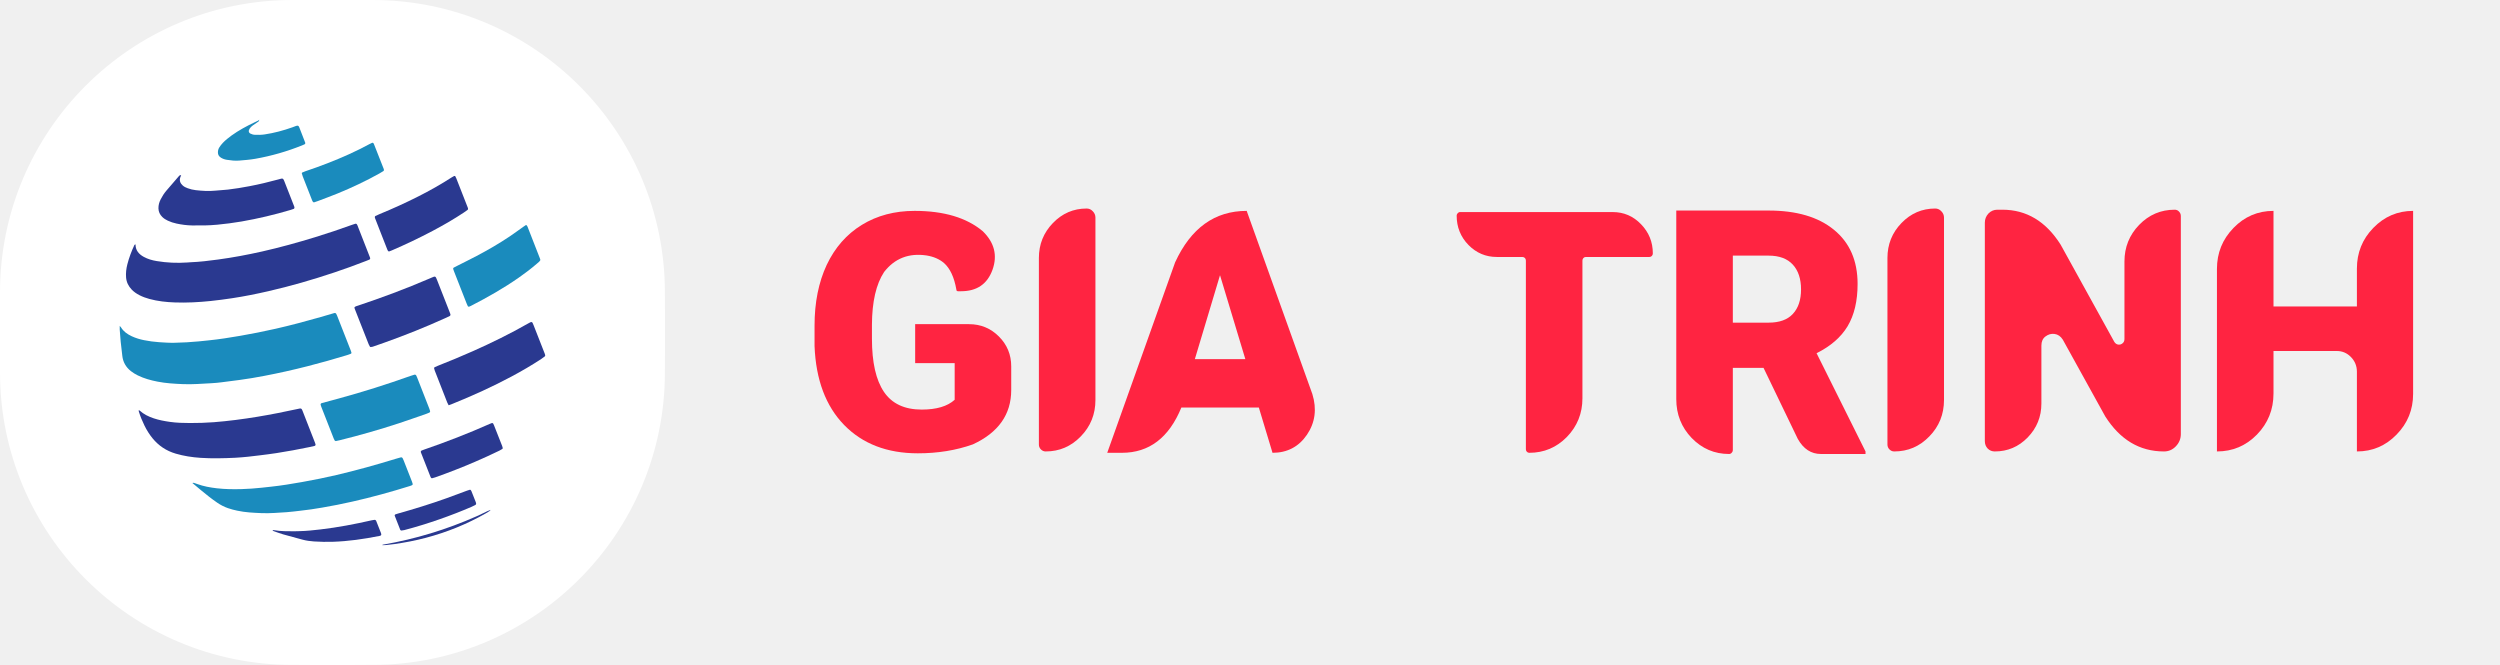
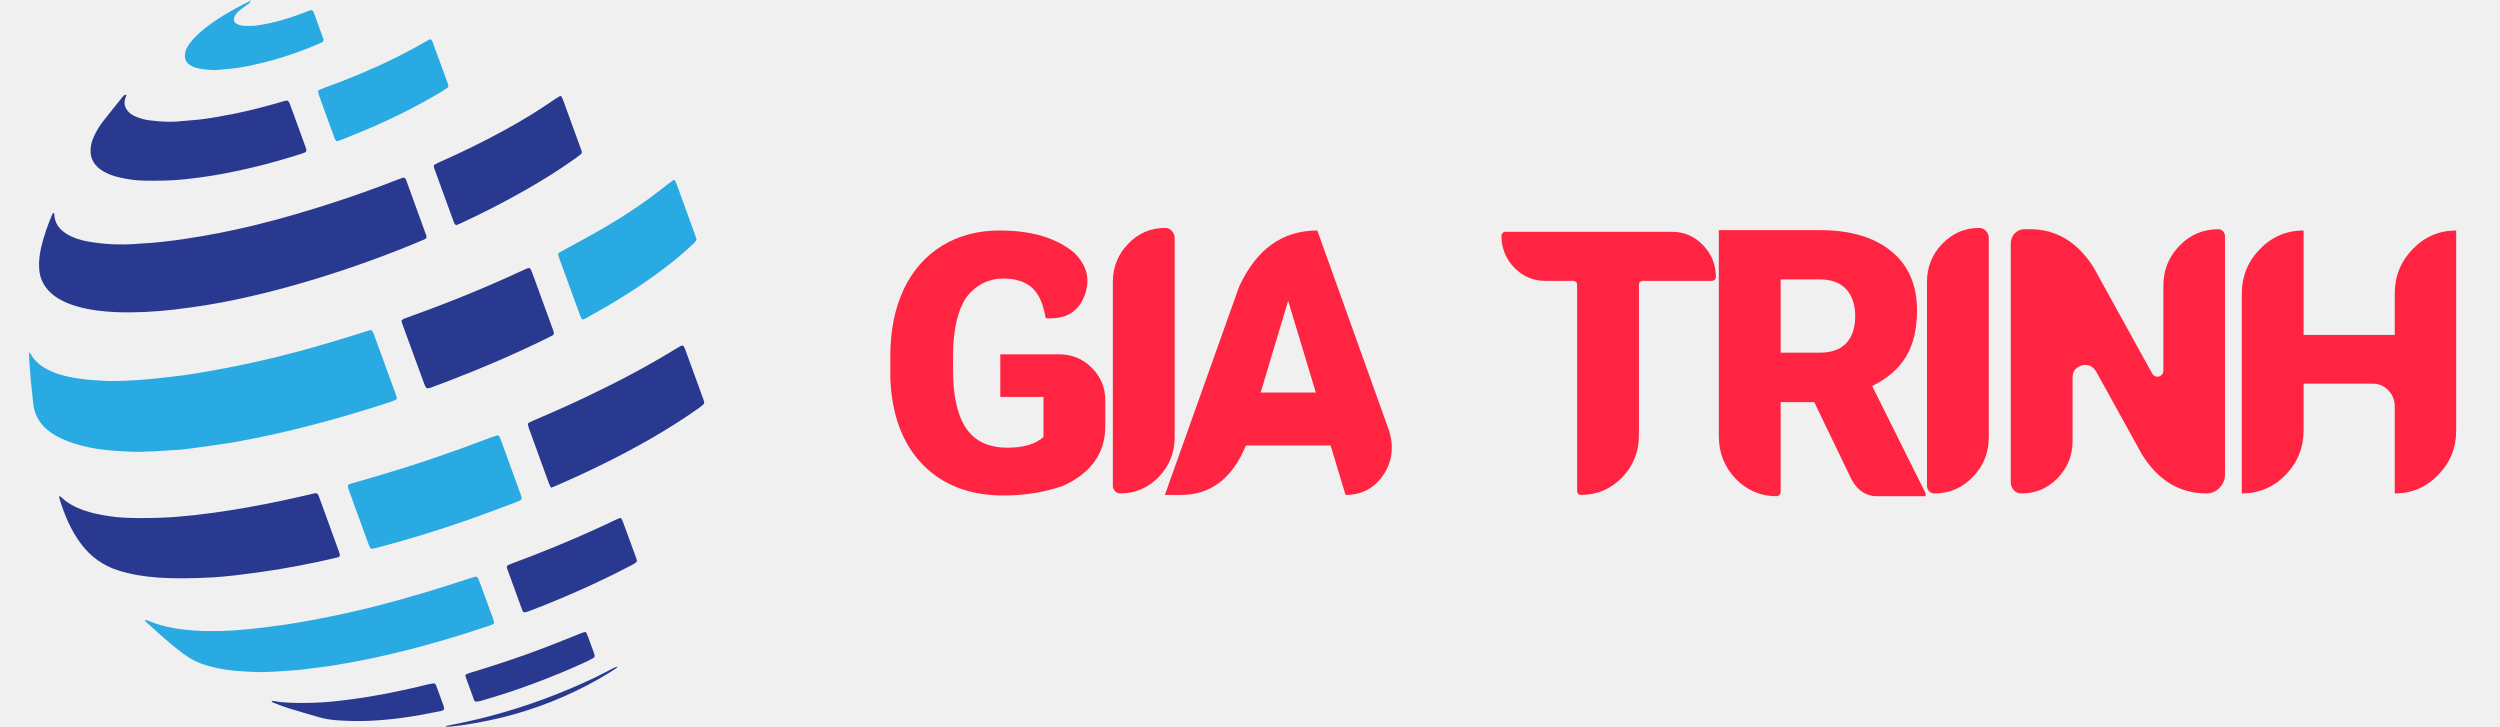
- <svg xmlns="http://www.w3.org/2000/svg" width="188" height="50" viewBox="0 0 188 50" fill="none">
-   <rect width="50" height="50" rx="24" fill="white" />
-   <path d="M28 0H22C9.85 0 0 9.85 0 22V28C0 40.15 9.85 50 22 50H28C40.15 50 50 40.15 50 28V22C50 9.85 40.15 0 28 0Z" fill="white" />
-   <path d="M10.18 18.371C10.187 18.395 10.193 18.405 10.193 18.416C10.203 18.834 10.444 19.116 10.816 19.319C11.115 19.483 11.444 19.576 11.781 19.632C12.545 19.759 13.313 19.794 14.087 19.739C14.16 19.734 14.234 19.726 14.307 19.723C15.005 19.696 15.697 19.612 16.388 19.518C17.503 19.367 18.606 19.161 19.701 18.914C21.058 18.608 22.394 18.237 23.719 17.83C24.649 17.545 25.57 17.234 26.482 16.904C26.562 16.875 26.643 16.849 26.724 16.825C26.769 16.812 26.821 16.838 26.844 16.88C26.854 16.901 26.869 16.92 26.877 16.941C27.191 17.743 27.504 18.544 27.817 19.346C27.826 19.367 27.831 19.39 27.837 19.411C27.848 19.447 27.817 19.507 27.776 19.524C27.687 19.562 27.596 19.598 27.506 19.632C26.728 19.937 25.941 20.22 25.146 20.487C23.51 21.035 21.852 21.516 20.163 21.902C19.271 22.106 18.375 22.287 17.469 22.424C16.925 22.506 16.38 22.579 15.833 22.636C14.943 22.728 14.052 22.776 13.156 22.744C12.507 22.721 11.862 22.653 11.235 22.481C10.976 22.411 10.726 22.32 10.489 22.199C10.273 22.088 10.075 21.954 9.91 21.783C9.657 21.52 9.508 21.216 9.481 20.862C9.455 20.529 9.493 20.203 9.576 19.88C9.703 19.381 9.886 18.899 10.105 18.428C10.116 18.404 10.152 18.391 10.18 18.37L10.18 18.371Z" fill="#2A3990" />
-   <path d="M9 24.5C9.053 24.562 9.08 24.585 9.097 24.613C9.284 24.925 9.573 25.13 9.907 25.286C10.204 25.424 10.518 25.519 10.843 25.583C11.214 25.657 11.589 25.708 11.969 25.733C12.361 25.759 12.751 25.786 13.144 25.776C13.744 25.761 14.344 25.733 14.941 25.673C15.184 25.649 15.427 25.623 15.671 25.598C16.476 25.517 17.271 25.39 18.066 25.253C18.957 25.099 19.843 24.923 20.723 24.723C21.865 24.464 22.994 24.16 24.118 23.84C24.458 23.744 24.795 23.642 25.134 23.543C25.2 23.524 25.258 23.549 25.286 23.604C25.306 23.645 25.329 23.686 25.346 23.729C25.69 24.605 26.034 25.481 26.377 26.358C26.398 26.411 26.416 26.466 26.429 26.521C26.438 26.558 26.413 26.589 26.38 26.603C26.29 26.64 26.2 26.674 26.107 26.703C25.118 27.003 24.123 27.286 23.119 27.541C22.044 27.815 20.962 28.058 19.871 28.266C19.259 28.382 18.646 28.491 18.027 28.571C17.566 28.631 17.106 28.694 16.644 28.75C16.402 28.78 16.158 28.805 15.913 28.817C15.191 28.854 14.47 28.918 13.747 28.886C13.11 28.858 12.475 28.823 11.849 28.699C11.332 28.599 10.829 28.461 10.359 28.229C10.175 28.137 10 28.033 9.841 27.907C9.46 27.604 9.248 27.219 9.197 26.756C9.158 26.406 9.116 26.055 9.077 25.704C9.069 25.636 9.066 25.568 9.06 25.5C9.041 25.262 9.02 25.024 9.003 24.785C8.997 24.705 9.003 24.626 9.003 24.5H9Z" fill="#1A8BBD" />
-   <path d="M10.426 30.845C10.459 30.857 10.487 30.86 10.503 30.873C10.805 31.152 11.172 31.329 11.567 31.461C11.961 31.592 12.369 31.667 12.78 31.726C13.278 31.797 13.78 31.811 14.283 31.811C14.883 31.811 15.481 31.797 16.081 31.75C17.18 31.663 18.27 31.519 19.355 31.341C20.392 31.17 21.421 30.964 22.446 30.741C22.493 30.731 22.542 30.716 22.59 30.717C22.623 30.718 22.666 30.736 22.683 30.76C22.717 30.806 22.739 30.862 22.759 30.914C23.068 31.705 23.377 32.496 23.686 33.287C23.702 33.33 23.715 33.374 23.728 33.417C23.739 33.458 23.707 33.521 23.668 33.53C23.538 33.561 23.407 33.591 23.277 33.619C22.453 33.794 21.624 33.941 20.791 34.073C20.382 34.138 19.968 34.186 19.556 34.239C19.253 34.277 18.95 34.316 18.645 34.346C18.328 34.377 18.012 34.407 17.694 34.423C16.825 34.465 15.955 34.487 15.086 34.43C14.45 34.388 13.823 34.293 13.212 34.113C12.498 33.902 11.927 33.514 11.476 32.965C11.229 32.664 11.029 32.339 10.861 31.997C10.693 31.655 10.55 31.305 10.438 30.943C10.43 30.913 10.432 30.881 10.429 30.845H10.426Z" fill="#2A3990" />
-   <path d="M14.459 36.327C14.504 36.305 14.552 36.3 14.6 36.316C14.681 36.343 14.76 36.373 14.84 36.401C15.311 36.572 15.803 36.661 16.303 36.719C16.925 36.791 17.55 36.798 18.175 36.78C18.677 36.766 19.178 36.73 19.677 36.676C19.908 36.651 20.139 36.624 20.37 36.6C21.161 36.516 21.945 36.386 22.726 36.247C23.592 36.093 24.454 35.921 25.308 35.72C26.816 35.365 28.306 34.95 29.782 34.496C29.898 34.46 30.016 34.427 30.133 34.396C30.196 34.379 30.257 34.409 30.282 34.465C30.307 34.516 30.332 34.569 30.354 34.621C30.564 35.156 30.774 35.69 30.983 36.225C31.004 36.278 31.019 36.334 31.034 36.389C31.046 36.43 31.015 36.476 30.966 36.495C30.921 36.513 30.877 36.532 30.83 36.547C29.401 36.992 27.959 37.392 26.494 37.722C25.744 37.891 24.991 38.043 24.231 38.171C23.678 38.265 23.122 38.353 22.561 38.41C22.233 38.443 21.906 38.495 21.576 38.515C20.941 38.552 20.305 38.615 19.667 38.587C19.056 38.561 18.443 38.534 17.843 38.403C17.605 38.352 17.369 38.293 17.139 38.212C16.85 38.111 16.586 37.973 16.337 37.803C15.911 37.512 15.512 37.193 15.119 36.867C14.9 36.685 14.683 36.501 14.464 36.318L14.458 36.327H14.459Z" fill="#1A8BBD" />
-   <path d="M13.625 13.169C13.6 13.233 13.569 13.296 13.55 13.361C13.48 13.592 13.56 13.785 13.74 13.948C13.848 14.046 13.979 14.107 14.117 14.157C14.31 14.228 14.514 14.277 14.72 14.3C15.207 14.354 15.694 14.389 16.185 14.337C16.501 14.304 16.819 14.294 17.135 14.258C17.682 14.194 18.223 14.104 18.762 14.001C19.494 13.862 20.215 13.689 20.932 13.493C21.002 13.474 21.072 13.453 21.143 13.436C21.243 13.411 21.296 13.439 21.341 13.536C21.351 13.557 21.362 13.577 21.37 13.599C21.617 14.228 21.865 14.858 22.11 15.488C22.127 15.531 22.144 15.577 22.144 15.62C22.144 15.649 22.122 15.693 22.096 15.704C22.019 15.738 21.937 15.762 21.855 15.786C20.643 16.146 19.411 16.44 18.16 16.657C17.559 16.761 16.953 16.838 16.344 16.897C15.709 16.959 15.074 16.963 14.438 16.953C14.044 16.947 13.659 16.893 13.276 16.812C13.048 16.764 12.828 16.693 12.621 16.595C12.467 16.523 12.324 16.434 12.205 16.318C12.022 16.137 11.921 15.926 11.915 15.674C11.908 15.428 11.975 15.201 12.086 14.983C12.201 14.756 12.341 14.541 12.507 14.343C12.816 13.976 13.132 13.614 13.447 13.251C13.47 13.225 13.495 13.197 13.527 13.183C13.557 13.171 13.596 13.178 13.631 13.177L13.627 13.17L13.625 13.169Z" fill="#2A3990" />
-   <path d="M33.737 30.475C33.694 30.389 33.657 30.331 33.632 30.268C33.318 29.467 33.004 28.666 32.692 27.864C32.671 27.81 32.658 27.755 32.645 27.7C32.636 27.662 32.654 27.629 32.688 27.613C32.774 27.571 32.863 27.532 32.952 27.497C33.831 27.151 34.703 26.788 35.564 26.406C36.978 25.777 38.363 25.097 39.7 24.334C40.004 24.16 40.011 24.16 40.128 24.461C40.396 25.145 40.664 25.828 40.932 26.512C40.957 26.576 40.984 26.64 40.998 26.706C41.004 26.735 40.993 26.78 40.971 26.799C40.889 26.867 40.802 26.93 40.712 26.989C39.992 27.463 39.245 27.898 38.481 28.307C37.036 29.08 35.541 29.757 34.013 30.374C33.935 30.405 33.855 30.433 33.738 30.477L33.737 30.475Z" fill="#2A3990" />
-   <path d="M25.251 33.17C25.214 33.153 25.183 33.148 25.173 33.132C25.142 33.083 25.116 33.032 25.096 32.978C24.782 32.177 24.467 31.375 24.154 30.574C24.137 30.531 24.126 30.486 24.113 30.443C24.097 30.385 24.132 30.329 24.197 30.312C24.62 30.198 25.044 30.084 25.467 29.969C27.289 29.473 29.085 28.904 30.857 28.273C30.959 28.237 31.064 28.206 31.169 28.175C31.209 28.163 31.279 28.192 31.295 28.225C31.32 28.277 31.347 28.328 31.367 28.382C31.677 29.173 31.986 29.964 32.294 30.756C32.316 30.809 32.33 30.864 32.344 30.919C32.355 30.957 32.323 31.014 32.281 31.031C32.215 31.06 32.148 31.089 32.079 31.113C31.38 31.355 30.683 31.605 29.978 31.836C28.523 32.314 27.049 32.734 25.558 33.103C25.452 33.129 25.345 33.149 25.251 33.17Z" fill="#1A8BBD" />
-   <path d="M26.654 23.108C26.732 23.032 26.829 23.013 26.92 22.983C27.807 22.686 28.687 22.377 29.561 22.049C30.491 21.699 31.411 21.328 32.322 20.937C32.367 20.918 32.411 20.898 32.455 20.879C32.736 20.759 32.747 20.75 32.863 21.047C33.125 21.721 33.391 22.393 33.655 23.065C33.718 23.226 33.78 23.386 33.842 23.546C33.854 23.578 33.864 23.611 33.873 23.643C33.884 23.681 33.859 23.745 33.823 23.763C33.714 23.815 33.606 23.868 33.496 23.918C32 24.597 30.473 25.208 28.918 25.762C28.621 25.868 28.323 25.972 28.025 26.074C27.98 26.089 27.93 26.096 27.882 26.098C27.861 26.099 27.828 26.087 27.82 26.072C27.783 26.014 27.75 25.954 27.725 25.89C27.505 25.336 27.288 24.78 27.07 24.226C26.953 23.927 26.832 23.629 26.718 23.329C26.69 23.256 26.653 23.182 26.655 23.106L26.654 23.108Z" fill="#2A3990" />
-   <path d="M40.637 19.556C40.576 19.674 40.474 19.741 40.385 19.819C39.947 20.199 39.481 20.552 39.001 20.886C37.863 21.68 36.651 22.367 35.407 23.006C35.365 23.029 35.319 23.045 35.274 23.063C35.246 23.074 35.193 23.054 35.181 23.026C35.152 22.964 35.121 22.901 35.096 22.838C34.778 22.026 34.459 21.215 34.141 20.403C34.12 20.349 34.102 20.295 34.084 20.24C34.068 20.195 34.086 20.144 34.127 20.122C34.212 20.076 34.298 20.032 34.384 19.989C34.868 19.744 35.355 19.504 35.834 19.252C36.697 18.798 37.538 18.311 38.343 17.77C38.679 17.544 39.005 17.301 39.336 17.067C39.404 17.018 39.472 16.97 39.543 16.927C39.556 16.919 39.594 16.93 39.605 16.944C39.634 16.98 39.66 17.019 39.676 17.062C39.986 17.852 40.294 18.643 40.602 19.434C40.618 19.476 40.627 19.521 40.638 19.555L40.637 19.556Z" fill="#1A8BBD" />
-   <path d="M29.245 18.915C29.172 18.878 29.149 18.826 29.128 18.772C28.97 18.366 28.81 17.96 28.65 17.554C28.508 17.191 28.366 16.827 28.225 16.463C28.209 16.42 28.188 16.377 28.185 16.333C28.183 16.303 28.201 16.258 28.225 16.245C28.332 16.19 28.443 16.142 28.554 16.096C29.54 15.69 30.508 15.251 31.454 14.772C32.315 14.336 33.154 13.867 33.958 13.345C34.018 13.305 34.081 13.27 34.145 13.237C34.164 13.228 34.193 13.235 34.226 13.235C34.255 13.293 34.291 13.353 34.316 13.416C34.602 14.143 34.886 14.869 35.17 15.596C35.178 15.618 35.187 15.639 35.193 15.66C35.205 15.708 35.198 15.755 35.158 15.785C35.074 15.85 34.985 15.913 34.896 15.973C34.138 16.476 33.348 16.932 32.539 17.361C31.538 17.892 30.513 18.377 29.469 18.829C29.393 18.862 29.314 18.889 29.246 18.914L29.245 18.915Z" fill="#2A3990" />
-   <path d="M23.603 15.222C23.526 15.191 23.5 15.139 23.479 15.086C23.411 14.916 23.345 14.745 23.279 14.574C23.108 14.136 22.935 13.7 22.765 13.262C22.736 13.188 22.714 13.111 22.695 13.033C22.691 13.017 22.708 12.984 22.725 12.976C22.8 12.941 22.877 12.907 22.957 12.88C23.52 12.691 24.079 12.49 24.632 12.275C25.717 11.854 26.774 11.383 27.79 10.833C27.853 10.799 27.919 10.768 27.985 10.738C28.016 10.723 28.062 10.738 28.08 10.765C28.091 10.784 28.109 10.802 28.116 10.824C28.364 11.453 28.611 12.082 28.859 12.711C28.863 12.722 28.865 12.734 28.868 12.745C28.881 12.791 28.868 12.843 28.828 12.867C28.726 12.931 28.625 12.994 28.52 13.052C27.512 13.613 26.465 14.108 25.389 14.548C24.897 14.749 24.396 14.932 23.899 15.121C23.798 15.159 23.693 15.191 23.602 15.222H23.603Z" fill="#1A8BBD" />
-   <path d="M37.809 33.698C37.794 33.726 37.789 33.754 37.771 33.764C37.701 33.809 37.629 33.853 37.553 33.889C36.945 34.184 36.331 34.465 35.708 34.733C34.729 35.153 33.737 35.543 32.729 35.898C32.65 35.927 32.567 35.948 32.484 35.967C32.467 35.971 32.44 35.952 32.423 35.938C32.406 35.922 32.39 35.903 32.383 35.882C32.139 35.263 31.896 34.643 31.653 34.023C31.649 34.012 31.648 34.001 31.645 33.99C31.634 33.955 31.668 33.895 31.709 33.879C31.765 33.856 31.822 33.834 31.879 33.814C33.568 33.233 35.228 32.588 36.853 31.866C36.897 31.846 36.943 31.83 36.988 31.814C37.018 31.803 37.071 31.821 37.084 31.847C37.105 31.888 37.127 31.928 37.145 31.971C37.352 32.494 37.558 33.017 37.764 33.541C37.785 33.593 37.795 33.65 37.809 33.698Z" fill="#2A3990" />
-   <path d="M19.493 9.001C19.492 9.059 19.481 9.111 19.424 9.149C19.285 9.241 19.146 9.334 19.011 9.432C18.914 9.501 18.829 9.584 18.766 9.683C18.742 9.721 18.726 9.765 18.713 9.809C18.687 9.896 18.738 10.001 18.822 10.042C18.931 10.097 19.047 10.133 19.171 10.137C19.416 10.146 19.659 10.145 19.903 10.108C20.618 10.002 21.309 9.815 21.984 9.575C22.075 9.543 22.164 9.505 22.256 9.473C22.396 9.424 22.454 9.445 22.507 9.58C22.659 9.963 22.805 10.348 22.954 10.733C22.969 10.771 22.942 10.834 22.906 10.85C22.84 10.881 22.775 10.91 22.708 10.937C21.582 11.388 20.417 11.725 19.212 11.939C18.803 12.011 18.388 12.043 17.974 12.077C17.667 12.102 17.364 12.064 17.062 12.018C16.904 11.995 16.754 11.941 16.62 11.86C16.465 11.766 16.384 11.635 16.387 11.46C16.389 11.333 16.414 11.212 16.482 11.101C16.561 10.972 16.655 10.853 16.76 10.742C16.956 10.537 17.178 10.36 17.41 10.192C17.953 9.801 18.546 9.482 19.156 9.192C19.243 9.151 19.333 9.113 19.417 9.07C19.447 9.054 19.467 9.023 19.493 9V9.001Z" fill="#1A8BBD" />
-   <path d="M35.806 37.892C35.788 37.924 35.782 37.952 35.765 37.961C35.67 38.012 35.575 38.063 35.476 38.106C34.678 38.452 33.866 38.766 33.042 39.053C32.172 39.357 31.291 39.63 30.397 39.864C30.328 39.882 30.255 39.89 30.183 39.897C30.162 39.899 30.139 39.88 30.12 39.868C30.11 39.862 30.102 39.852 30.098 39.842C29.96 39.49 29.822 39.138 29.684 38.786C29.668 38.743 29.696 38.694 29.745 38.677C29.802 38.657 29.859 38.638 29.918 38.622C31.146 38.276 32.364 37.902 33.562 37.473C34.086 37.285 34.607 37.087 35.129 36.894C35.197 36.869 35.265 36.846 35.336 36.828C35.354 36.823 35.386 36.837 35.4 36.852C35.422 36.877 35.441 36.908 35.453 36.939C35.564 37.216 35.674 37.493 35.782 37.77C35.798 37.812 35.8 37.858 35.806 37.892H35.806Z" fill="#2A3990" />
-   <path d="M20.491 39.887C20.536 39.85 20.584 39.865 20.627 39.872C21.123 39.957 21.625 39.951 22.126 39.952C22.26 39.952 22.395 39.944 22.529 39.942C23.056 39.931 23.577 39.874 24.099 39.813C25.399 39.661 26.678 39.416 27.949 39.127C28.02 39.111 28.093 39.102 28.166 39.091C28.209 39.085 28.264 39.118 28.282 39.157C28.287 39.167 28.292 39.177 28.296 39.188C28.414 39.487 28.533 39.785 28.649 40.083C28.662 40.115 28.665 40.149 28.672 40.183C28.681 40.22 28.64 40.274 28.596 40.287C28.573 40.293 28.549 40.3 28.526 40.305C27.94 40.419 27.352 40.523 26.758 40.599C26.188 40.672 25.617 40.723 25.042 40.742C24.564 40.758 24.088 40.747 23.612 40.717C23.319 40.698 23.028 40.657 22.745 40.581C22.264 40.452 21.781 40.324 21.303 40.187C21.058 40.116 20.82 40.026 20.581 39.942C20.548 39.931 20.522 39.907 20.49 39.886L20.491 39.887Z" fill="#2A3990" />
-   <path d="M36.892 38.334C36.874 38.361 36.864 38.398 36.838 38.416C36.739 38.482 36.636 38.545 36.533 38.604C35.117 39.414 33.607 40.025 32.009 40.447C31.243 40.65 30.465 40.798 29.678 40.912C29.473 40.941 29.266 40.964 29.059 40.985C28.962 40.995 28.864 40.995 28.76 41C28.76 40.951 28.796 40.957 28.82 40.953C31.252 40.533 33.581 39.821 35.814 38.835C36.101 38.708 36.38 38.565 36.664 38.433C36.74 38.397 36.821 38.371 36.901 38.342L36.892 38.335V38.334Z" fill="#2A3990" />
-   <path d="M76.044 29.328C76.044 31.165 75.083 32.527 73.162 33.416C71.901 33.865 70.522 34.089 69.023 34.089C66.713 34.089 64.864 33.378 63.476 31.956C62.096 30.534 61.355 28.558 61.254 26.027V24.491C61.254 22.748 61.559 21.224 62.168 19.921C62.786 18.617 63.666 17.615 64.809 16.912C65.951 16.21 67.276 15.858 68.782 15.858C70.974 15.858 72.68 16.366 73.898 17.382C74.779 18.237 75.024 19.206 74.635 20.289C74.245 21.364 73.458 21.901 72.273 21.901H72.045C72.011 21.901 71.981 21.893 71.956 21.876C71.931 21.851 71.918 21.817 71.918 21.774C71.757 20.852 71.448 20.188 70.991 19.781C70.644 19.485 70.204 19.295 69.671 19.21C68.342 19.015 67.28 19.43 66.484 20.454C65.883 21.368 65.579 22.689 65.57 24.415V25.481C65.57 27.25 65.871 28.579 66.472 29.468C67.073 30.356 68.02 30.801 69.315 30.801C70.424 30.801 71.249 30.555 71.791 30.064V27.31H68.82V24.377H72.87C73.75 24.377 74.499 24.686 75.117 25.304C75.735 25.922 76.044 26.671 76.044 27.551V29.328Z" fill="#FF2441" />
-   <path d="M78.632 33.949C78.497 33.949 78.378 33.898 78.277 33.797C78.175 33.695 78.124 33.573 78.124 33.429V19.4C78.124 18.376 78.476 17.5 79.178 16.773C79.881 16.045 80.727 15.681 81.717 15.681C81.895 15.681 82.047 15.748 82.174 15.884C82.31 16.019 82.377 16.18 82.377 16.366V30.077C82.377 31.152 82.009 32.066 81.273 32.819C80.545 33.573 79.665 33.949 78.632 33.949Z" fill="#FF2441" />
-   <path d="M94.665 30.648H88.838C87.907 32.917 86.417 34.051 84.369 34.051H83.264L88.368 19.73C89.553 17.149 91.347 15.858 93.751 15.858L98.689 29.633C99.036 30.759 98.901 31.778 98.283 32.692C97.665 33.598 96.802 34.051 95.693 34.051L94.665 30.648ZM89.853 27.005H93.649L91.745 20.695L89.853 27.005Z" fill="#FF2441" />
-   <path d="M124.039 19.324H119.253C119.185 19.324 119.126 19.35 119.075 19.4C119.024 19.451 118.999 19.515 118.999 19.591V29.95C118.999 31.084 118.609 32.053 117.831 32.857C117.052 33.653 116.108 34.051 115 34.051C114.932 34.051 114.873 34.025 114.822 33.975C114.771 33.924 114.746 33.86 114.746 33.784V19.591C114.746 19.515 114.72 19.451 114.67 19.4C114.619 19.35 114.555 19.324 114.479 19.324H112.562C111.733 19.324 111.022 19.024 110.429 18.423C109.837 17.814 109.541 17.077 109.541 16.214C109.541 16.146 109.566 16.087 109.617 16.036C109.668 15.977 109.727 15.947 109.795 15.947H121.271C122.109 15.947 122.82 16.252 123.404 16.861C123.997 17.471 124.293 18.203 124.293 19.058C124.293 19.134 124.267 19.197 124.217 19.248C124.166 19.299 124.107 19.324 124.039 19.324Z" fill="#FF2441" />
-   <path d="M132.619 27.665H130.309V33.835C130.309 33.92 130.279 33.992 130.22 34.051C130.169 34.11 130.106 34.14 130.029 34.14C128.929 34.14 127.99 33.738 127.211 32.934C126.441 32.13 126.056 31.156 126.056 30.014V15.833H133C135.099 15.833 136.737 16.315 137.913 17.28C139.098 18.245 139.691 19.604 139.691 21.355C139.691 22.634 139.441 23.691 138.942 24.529C138.442 25.359 137.664 26.036 136.606 26.561L140.287 33.949V34.14H136.936C136.199 34.14 135.62 33.763 135.196 33.01L132.619 27.665ZM130.309 24.263H133C133.813 24.263 134.422 24.043 134.828 23.602C135.235 23.162 135.438 22.549 135.438 21.762C135.438 20.975 135.235 20.357 134.828 19.908C134.414 19.451 133.804 19.223 133 19.223H130.309V24.263Z" fill="#FF2441" />
-   <path d="M142.444 33.949C142.309 33.949 142.19 33.898 142.089 33.797C141.987 33.695 141.936 33.573 141.936 33.429V19.4C141.936 18.376 142.287 17.5 142.99 16.773C143.692 16.045 144.539 15.681 145.529 15.681C145.707 15.681 145.859 15.748 145.986 15.884C146.121 16.019 146.189 16.18 146.189 16.366V30.077C146.189 31.152 145.821 32.066 145.085 32.819C144.357 33.573 143.477 33.949 142.444 33.949Z" fill="#FF2441" />
-   <path d="M162.73 33.949C160.901 33.949 159.429 33.069 158.312 31.309L155.125 25.545C154.964 25.291 154.757 25.147 154.503 25.113C154.258 25.079 154.029 25.143 153.817 25.304C153.614 25.456 153.513 25.685 153.513 25.989V30.344C153.513 31.334 153.17 32.185 152.484 32.895C151.799 33.598 150.974 33.949 150.009 33.949C149.797 33.949 149.62 33.877 149.476 33.733C149.332 33.581 149.26 33.395 149.26 33.175V16.747C149.26 16.485 149.349 16.256 149.526 16.061C149.713 15.867 149.937 15.77 150.199 15.77H150.58C152.391 15.77 153.851 16.645 154.96 18.398L158.997 25.71C159.073 25.828 159.171 25.896 159.289 25.913C159.408 25.93 159.513 25.9 159.607 25.824C159.708 25.748 159.759 25.638 159.759 25.494V19.667C159.759 18.592 160.127 17.674 160.863 16.912C161.6 16.15 162.493 15.77 163.542 15.77C163.669 15.77 163.775 15.816 163.859 15.909C163.953 16.002 163.999 16.116 163.999 16.252V32.642C163.999 32.997 163.872 33.306 163.618 33.568C163.373 33.822 163.077 33.949 162.73 33.949Z" fill="#FF2441" />
-   <path d="M177.239 33.949V27.957C177.239 27.525 177.091 27.157 176.794 26.852C176.498 26.548 176.143 26.395 175.728 26.395H170.967V29.595C170.967 30.797 170.553 31.825 169.723 32.68C168.894 33.526 167.891 33.949 166.714 33.949V20.226C166.714 19.024 167.129 17.995 167.959 17.141C168.788 16.286 169.791 15.858 170.967 15.858V23.044H177.239V20.2C177.239 19.007 177.649 17.987 178.47 17.141C179.3 16.286 180.298 15.858 181.466 15.858V29.62C181.466 30.814 181.052 31.833 180.222 32.68C179.401 33.526 178.407 33.949 177.239 33.949Z" fill="#FF2441" />
+ <svg xmlns="http://www.w3.org/2000/svg" width="172" height="50" viewBox="0 0 172 50" fill="none">
+   <path d="M3.712 14.643C3.724 14.679 3.732 14.696 3.732 14.712C3.747 15.366 4.097 15.806 4.636 16.124C5.071 16.38 5.548 16.525 6.038 16.613C7.146 16.811 8.262 16.865 9.385 16.78C9.491 16.772 9.598 16.759 9.704 16.755C10.717 16.712 11.721 16.581 12.725 16.434C14.344 16.199 15.945 15.877 17.534 15.491C19.503 15.012 21.443 14.432 23.367 13.797C24.717 13.351 26.053 12.866 27.377 12.349C27.493 12.305 27.611 12.264 27.728 12.227C27.794 12.206 27.869 12.246 27.902 12.313C27.918 12.345 27.939 12.374 27.951 12.408C28.407 13.66 28.861 14.913 29.315 16.166C29.328 16.199 29.335 16.234 29.344 16.267C29.36 16.323 29.315 16.418 29.255 16.444C29.126 16.503 28.995 16.558 28.864 16.613C27.734 17.089 26.591 17.531 25.438 17.948C23.063 18.805 20.655 19.556 18.205 20.159C16.91 20.478 15.609 20.761 14.293 20.975C13.505 21.104 12.713 21.216 11.919 21.306C10.628 21.451 9.333 21.524 8.033 21.476C7.091 21.439 6.155 21.332 5.245 21.065C4.869 20.954 4.505 20.812 4.161 20.623C3.848 20.45 3.561 20.241 3.321 19.974C2.955 19.562 2.739 19.087 2.698 18.534C2.661 18.015 2.716 17.505 2.836 17C3.021 16.22 3.286 15.467 3.604 14.732C3.621 14.694 3.672 14.673 3.714 14.64L3.712 14.643Z" fill="#2A3990" />
+   <path d="M2 24.219C2.077 24.315 2.116 24.351 2.141 24.396C2.412 24.882 2.832 25.203 3.317 25.447C3.747 25.663 4.204 25.81 4.675 25.911C5.214 26.026 5.758 26.106 6.31 26.145C6.878 26.185 7.445 26.228 8.015 26.213C8.886 26.189 9.757 26.145 10.623 26.051C10.977 26.014 11.33 25.973 11.684 25.934C12.851 25.808 14.006 25.61 15.16 25.395C16.453 25.154 17.739 24.88 19.017 24.567C20.675 24.162 22.314 23.688 23.945 23.188C24.438 23.038 24.927 22.877 25.419 22.724C25.515 22.693 25.6 22.732 25.641 22.819C25.67 22.883 25.703 22.947 25.727 23.014C26.227 24.382 26.726 25.752 27.224 27.121C27.254 27.205 27.281 27.29 27.3 27.376C27.313 27.433 27.277 27.482 27.228 27.505C27.098 27.562 26.967 27.616 26.832 27.661C25.397 28.13 23.952 28.572 22.495 28.97C20.934 29.398 19.364 29.779 17.78 30.103C16.892 30.284 16.002 30.454 15.103 30.58C14.434 30.673 13.767 30.772 13.097 30.86C12.744 30.906 12.39 30.945 12.035 30.964C10.987 31.021 9.941 31.122 8.89 31.072C7.966 31.028 7.044 30.973 6.135 30.78C5.384 30.623 4.654 30.408 3.973 30.045C3.705 29.901 3.452 29.739 3.221 29.542C2.667 29.068 2.359 28.467 2.286 27.744C2.23 27.197 2.169 26.648 2.111 26.1C2.1 25.994 2.096 25.887 2.088 25.781C2.06 25.409 2.029 25.037 2.004 24.663C1.996 24.54 2.004 24.416 2.004 24.219H2Z" fill="#29AAE2" />
+   <path d="M4.07 34.133C4.119 34.152 4.159 34.156 4.182 34.177C4.621 34.612 5.153 34.889 5.727 35.096C6.298 35.3 6.89 35.417 7.488 35.509C8.211 35.621 8.94 35.643 9.669 35.643C10.54 35.643 11.409 35.621 12.28 35.547C13.875 35.412 15.457 35.186 17.033 34.907C18.537 34.641 20.031 34.319 21.519 33.971C21.587 33.954 21.658 33.932 21.728 33.933C21.776 33.935 21.838 33.963 21.863 34C21.912 34.073 21.944 34.159 21.973 34.241C22.422 35.477 22.871 36.713 23.318 37.949C23.342 38.016 23.361 38.084 23.379 38.152C23.396 38.215 23.349 38.314 23.293 38.328C23.103 38.377 22.914 38.424 22.724 38.467C21.529 38.74 20.325 38.97 19.117 39.177C18.522 39.278 17.922 39.353 17.324 39.436C16.884 39.496 16.443 39.556 16.002 39.603C15.542 39.652 15.082 39.699 14.621 39.724C13.36 39.79 12.096 39.823 10.835 39.734C9.913 39.668 9.001 39.521 8.115 39.239C7.079 38.909 6.249 38.303 5.595 37.445C5.237 36.975 4.945 36.468 4.702 35.933C4.458 35.399 4.25 34.852 4.088 34.286C4.076 34.24 4.08 34.19 4.074 34.133H4.07Z" fill="#2A3990" />
+   <path d="M9.924 42.699C9.99 42.664 10.059 42.656 10.129 42.681C10.246 42.723 10.362 42.77 10.477 42.815C11.162 43.081 11.875 43.22 12.601 43.311C13.504 43.423 14.411 43.435 15.318 43.407C16.047 43.384 16.774 43.327 17.498 43.244C17.834 43.205 18.169 43.163 18.504 43.125C19.652 42.993 20.791 42.791 21.925 42.574C23.182 42.332 24.433 42.063 25.673 41.75C27.862 41.196 30.025 40.548 32.167 39.837C32.336 39.781 32.506 39.73 32.676 39.681C32.768 39.654 32.856 39.702 32.894 39.788C32.93 39.869 32.966 39.951 32.997 40.033C33.302 40.868 33.607 41.703 33.911 42.539C33.941 42.622 33.962 42.709 33.984 42.795C34.001 42.859 33.957 42.932 33.886 42.961C33.82 42.989 33.756 43.019 33.688 43.042C31.614 43.738 29.52 44.362 27.394 44.878C26.306 45.141 25.212 45.38 24.11 45.58C23.306 45.727 22.499 45.865 21.685 45.952C21.209 46.004 20.734 46.086 20.256 46.117C19.334 46.175 18.41 46.273 17.485 46.23C16.597 46.189 15.708 46.147 14.837 45.943C14.49 45.862 14.149 45.77 13.814 45.644C13.395 45.486 13.012 45.27 12.65 45.005C12.032 44.551 11.453 44.052 10.883 43.542C10.565 43.258 10.249 42.971 9.931 42.685L9.923 42.699H9.924Z" fill="#29AAE2" />
+   <path d="M8.713 6.514C8.677 6.614 8.632 6.712 8.604 6.813C8.503 7.176 8.618 7.477 8.88 7.732C9.036 7.884 9.227 7.98 9.426 8.058C9.708 8.169 10.003 8.244 10.303 8.281C11.009 8.366 11.716 8.42 12.429 8.339C12.887 8.288 13.349 8.272 13.809 8.215C14.603 8.115 15.387 7.974 16.17 7.814C17.232 7.597 18.28 7.326 19.319 7.021C19.421 6.99 19.523 6.958 19.626 6.931C19.771 6.892 19.849 6.936 19.914 7.088C19.928 7.12 19.943 7.152 19.956 7.186C20.314 8.169 20.674 9.153 21.03 10.138C21.054 10.205 21.079 10.276 21.079 10.344C21.079 10.389 21.047 10.457 21.009 10.475C20.898 10.528 20.778 10.566 20.66 10.603C18.9 11.166 17.112 11.625 15.295 11.963C14.423 12.126 13.544 12.246 12.66 12.339C11.738 12.436 10.817 12.443 9.893 12.427C9.322 12.418 8.762 12.332 8.206 12.206C7.876 12.13 7.557 12.02 7.256 11.867C7.033 11.754 6.825 11.616 6.652 11.434C6.386 11.152 6.24 10.822 6.23 10.428C6.22 10.043 6.318 9.689 6.48 9.348C6.647 8.994 6.849 8.658 7.09 8.349C7.539 7.775 7.997 7.209 8.454 6.642C8.487 6.602 8.525 6.557 8.571 6.536C8.614 6.517 8.671 6.528 8.721 6.526L8.716 6.515L8.713 6.514Z" fill="#2A3990" />
+   <path d="M37.908 33.554C37.845 33.421 37.792 33.329 37.756 33.231C37.299 31.98 36.843 30.727 36.391 29.475C36.36 29.391 36.342 29.305 36.322 29.218C36.31 29.16 36.336 29.108 36.385 29.083C36.511 29.018 36.639 28.956 36.768 28.901C38.045 28.361 39.31 27.794 40.56 27.197C42.613 26.214 44.623 25.151 46.563 23.959C47.005 23.687 47.015 23.688 47.185 24.158C47.574 25.227 47.964 26.294 48.352 27.363C48.389 27.463 48.428 27.563 48.449 27.666C48.457 27.711 48.44 27.782 48.408 27.811C48.29 27.917 48.163 28.016 48.032 28.108C46.987 28.848 45.903 29.528 44.794 30.167C42.697 31.375 40.526 32.433 38.308 33.397C38.195 33.446 38.079 33.489 37.909 33.557L37.908 33.554Z" fill="#2A3990" />
+   <path d="M25.59 37.765C25.537 37.739 25.491 37.732 25.477 37.707C25.432 37.63 25.395 37.549 25.365 37.465C24.908 36.214 24.451 34.962 23.997 33.709C23.973 33.642 23.957 33.572 23.938 33.504C23.915 33.414 23.965 33.327 24.06 33.299C24.674 33.121 25.289 32.944 25.903 32.764C28.548 31.988 31.155 31.101 33.727 30.114C33.876 30.057 34.028 30.01 34.179 29.961C34.238 29.942 34.34 29.988 34.363 30.039C34.4 30.12 34.439 30.201 34.468 30.284C34.918 31.52 35.367 32.756 35.814 33.993C35.844 34.077 35.865 34.163 35.886 34.248C35.902 34.308 35.856 34.396 35.794 34.424C35.698 34.468 35.602 34.514 35.502 34.552C34.486 34.93 33.474 35.32 32.452 35.681C30.339 36.428 28.199 37.084 26.035 37.661C25.882 37.701 25.726 37.733 25.59 37.765Z" fill="#29AAE2" />
+   <path d="M27.626 22.044C27.739 21.924 27.88 21.895 28.012 21.848C29.299 21.385 30.577 20.901 31.845 20.389C33.195 19.843 34.531 19.263 35.854 18.651C35.918 18.622 35.982 18.59 36.046 18.561C36.454 18.374 36.469 18.36 36.638 18.824C37.019 19.876 37.404 20.927 37.788 21.977C37.88 22.228 37.97 22.477 38.059 22.728C38.077 22.778 38.091 22.83 38.105 22.88C38.121 22.939 38.084 23.039 38.031 23.067C37.874 23.149 37.717 23.231 37.558 23.309C35.386 24.371 33.169 25.325 30.912 26.191C30.481 26.356 30.048 26.518 29.616 26.678C29.55 26.702 29.478 26.712 29.408 26.716C29.377 26.717 29.33 26.699 29.317 26.675C29.265 26.584 29.216 26.49 29.18 26.391C28.86 25.525 28.546 24.657 28.229 23.79C28.059 23.323 27.884 22.858 27.718 22.39C27.677 22.275 27.625 22.16 27.627 22.041L27.626 22.044Z" fill="#2A3990" />
+   <path d="M47.924 16.494C47.836 16.678 47.688 16.783 47.559 16.904C46.922 17.499 46.246 18.049 45.549 18.572C43.897 19.812 42.139 20.886 40.333 21.885C40.272 21.92 40.205 21.945 40.139 21.973C40.099 21.991 40.022 21.959 40.004 21.916C39.962 21.818 39.918 21.721 39.881 21.622C39.419 20.354 38.956 19.086 38.495 17.817C38.464 17.733 38.438 17.648 38.411 17.563C38.389 17.492 38.414 17.413 38.474 17.378C38.598 17.307 38.722 17.238 38.847 17.17C39.55 16.787 40.256 16.412 40.951 16.019C42.205 15.31 43.426 14.548 44.594 13.704C45.083 13.35 45.555 12.971 46.036 12.604C46.135 12.529 46.234 12.454 46.337 12.385C46.355 12.374 46.41 12.391 46.426 12.412C46.468 12.469 46.505 12.53 46.529 12.597C46.979 13.832 47.426 15.068 47.873 16.303C47.897 16.369 47.91 16.439 47.925 16.492L47.924 16.494Z" fill="#29AAE2" />
+   <path d="M31.387 15.493C31.282 15.434 31.248 15.353 31.218 15.268C30.988 14.634 30.755 14 30.524 13.365C30.317 12.798 30.111 12.229 29.906 11.661C29.883 11.594 29.852 11.527 29.848 11.457C29.845 11.412 29.872 11.34 29.906 11.321C30.061 11.235 30.223 11.159 30.384 11.088C31.815 10.453 33.22 9.767 34.594 9.019C35.843 8.338 37.061 7.605 38.229 6.788C38.315 6.727 38.407 6.671 38.501 6.62C38.527 6.606 38.569 6.617 38.617 6.617C38.659 6.708 38.712 6.801 38.748 6.9C39.162 8.035 39.575 9.171 39.987 10.307C40 10.34 40.012 10.373 40.021 10.407C40.039 10.481 40.028 10.555 39.971 10.602C39.848 10.704 39.72 10.801 39.59 10.895C38.489 11.68 37.343 12.394 36.168 13.064C34.716 13.893 33.228 14.651 31.712 15.357C31.602 15.409 31.486 15.451 31.389 15.491L31.387 15.493Z" fill="#2A3990" />
+   <path d="M23.198 9.721C23.086 9.673 23.049 9.592 23.018 9.51C22.919 9.243 22.823 8.976 22.727 8.71C22.479 8.026 22.228 7.343 21.981 6.659C21.94 6.543 21.908 6.423 21.88 6.302C21.874 6.276 21.899 6.226 21.923 6.213C22.033 6.157 22.144 6.104 22.26 6.062C23.078 5.767 23.889 5.454 24.692 5.118C26.266 4.46 27.801 3.723 29.276 2.863C29.367 2.81 29.464 2.763 29.558 2.716C29.604 2.692 29.671 2.716 29.696 2.757C29.713 2.788 29.738 2.816 29.749 2.849C30.109 3.833 30.468 4.815 30.828 5.799C30.833 5.816 30.836 5.834 30.84 5.851C30.86 5.923 30.84 6.004 30.782 6.043C30.634 6.142 30.488 6.241 30.336 6.331C28.872 7.208 27.353 7.981 25.791 8.668C25.076 8.983 24.349 9.269 23.627 9.564C23.481 9.624 23.329 9.674 23.196 9.721H23.198Z" fill="#29AAE2" />
+   <path d="M43.818 38.591C43.796 38.635 43.789 38.678 43.764 38.694C43.662 38.764 43.557 38.832 43.447 38.889C42.564 39.351 41.672 39.79 40.768 40.208C39.347 40.864 37.907 41.473 36.444 42.029C36.329 42.073 36.209 42.107 36.089 42.136C36.064 42.142 36.025 42.112 36 42.09C35.975 42.066 35.953 42.036 35.941 42.004C35.588 41.035 35.235 40.067 34.883 39.099C34.877 39.082 34.876 39.064 34.87 39.047C34.855 38.993 34.904 38.898 34.963 38.873C35.046 38.838 35.128 38.803 35.21 38.772C37.662 37.864 40.071 36.857 42.43 35.728C42.494 35.697 42.561 35.672 42.627 35.647C42.67 35.63 42.747 35.658 42.766 35.699C42.797 35.763 42.829 35.825 42.854 35.892C43.155 36.709 43.454 37.527 43.753 38.345C43.783 38.427 43.799 38.516 43.818 38.591Z" fill="#2A3990" />
+   <path d="M17.232 0.001C17.23 0.092 17.215 0.173 17.131 0.233C16.929 0.376 16.729 0.523 16.532 0.674C16.391 0.783 16.267 0.913 16.177 1.067C16.142 1.127 16.118 1.195 16.099 1.264C16.061 1.4 16.135 1.563 16.258 1.629C16.416 1.714 16.584 1.77 16.765 1.777C17.12 1.79 17.473 1.789 17.827 1.732C18.865 1.566 19.868 1.274 20.847 0.899C20.98 0.849 21.109 0.789 21.242 0.738C21.445 0.662 21.53 0.695 21.607 0.906C21.827 1.505 22.04 2.107 22.256 2.707C22.277 2.767 22.238 2.866 22.186 2.891C22.09 2.939 21.995 2.985 21.898 3.026C20.264 3.731 18.573 4.258 16.823 4.592C16.23 4.705 15.628 4.755 15.027 4.808C14.582 4.847 14.141 4.788 13.702 4.716C13.474 4.679 13.256 4.595 13.061 4.468C12.837 4.322 12.719 4.117 12.723 3.844C12.726 3.645 12.762 3.457 12.861 3.283C12.975 3.081 13.111 2.895 13.265 2.723C13.549 2.402 13.871 2.125 14.208 1.863C14.997 1.251 15.856 0.754 16.742 0.3C16.869 0.235 16.999 0.177 17.122 0.109C17.165 0.085 17.194 0.036 17.232 0V0.001Z" fill="#29AAE2" />
+   <path d="M40.911 45.143C40.886 45.193 40.877 45.238 40.852 45.252C40.714 45.331 40.576 45.41 40.433 45.479C39.273 46.018 38.095 46.51 36.899 46.958C35.637 47.432 34.358 47.858 33.059 48.225C32.959 48.253 32.853 48.265 32.748 48.276C32.719 48.279 32.686 48.25 32.658 48.23C32.644 48.222 32.632 48.205 32.626 48.19C32.425 47.641 32.225 47.091 32.025 46.54C32.002 46.474 32.042 46.397 32.113 46.37C32.195 46.34 32.279 46.309 32.364 46.284C34.147 45.743 35.916 45.16 37.654 44.489C38.415 44.195 39.17 43.886 39.928 43.584C40.027 43.545 40.126 43.508 40.229 43.481C40.256 43.474 40.302 43.495 40.321 43.518C40.355 43.557 40.381 43.606 40.399 43.655C40.56 44.087 40.72 44.52 40.876 44.953C40.9 45.019 40.902 45.09 40.912 45.143H40.911Z" fill="#2A3990" />
+   <path d="M18.68 48.261C18.746 48.203 18.815 48.226 18.877 48.237C19.597 48.37 20.326 48.361 21.053 48.363C21.248 48.363 21.443 48.35 21.638 48.346C22.403 48.329 23.16 48.24 23.918 48.145C25.804 47.908 27.662 47.525 29.506 47.072C29.61 47.047 29.715 47.033 29.821 47.017C29.883 47.007 29.963 47.06 29.99 47.12C29.997 47.137 30.004 47.152 30.009 47.169C30.181 47.635 30.354 48.101 30.522 48.568C30.54 48.616 30.544 48.671 30.555 48.724C30.568 48.781 30.51 48.866 30.445 48.885C30.412 48.895 30.377 48.906 30.344 48.914C29.492 49.092 28.64 49.255 27.777 49.373C26.95 49.487 26.12 49.567 25.286 49.597C24.592 49.622 23.901 49.604 23.21 49.557C22.785 49.528 22.363 49.464 21.952 49.345C21.254 49.143 20.553 48.944 19.859 48.729C19.504 48.619 19.158 48.478 18.81 48.347C18.762 48.329 18.725 48.292 18.679 48.26L18.68 48.261Z" fill="#2A3990" />
+   <path d="M42.488 45.834C42.463 45.877 42.448 45.934 42.41 45.962C42.266 46.065 42.117 46.164 41.967 46.256C39.912 47.521 37.72 48.476 35.4 49.136C34.288 49.452 33.158 49.684 32.017 49.862C31.719 49.908 31.418 49.943 31.118 49.976C30.978 49.992 30.835 49.992 30.684 50C30.684 49.923 30.736 49.933 30.771 49.926C34.301 49.27 37.682 48.158 40.923 46.617C41.34 46.419 41.745 46.195 42.158 45.989C42.268 45.933 42.385 45.892 42.501 45.846L42.488 45.835V45.834Z" fill="#2A3990" />
+   <path d="M76.044 29.328C76.044 31.165 75.083 32.527 73.162 33.416C71.901 33.865 70.522 34.089 69.023 34.089C66.713 34.089 64.864 33.378 63.476 31.956C62.096 30.534 61.355 28.558 61.254 26.027V24.491C61.254 22.748 61.559 21.224 62.168 19.921C62.786 18.617 63.666 17.615 64.809 16.912C65.951 16.21 67.276 15.858 68.782 15.858C70.974 15.858 72.68 16.366 73.898 17.382C74.779 18.237 75.024 19.206 74.635 20.289C74.245 21.364 73.458 21.901 72.273 21.901H72.045C72.011 21.901 71.981 21.893 71.956 21.876C71.931 21.851 71.918 21.817 71.918 21.774C71.757 20.852 71.448 20.188 70.991 19.781C70.644 19.485 70.204 19.295 69.671 19.21C68.342 19.015 67.28 19.43 66.484 20.454C65.883 21.368 65.579 22.689 65.57 24.415V25.481C65.57 27.25 65.871 28.579 66.472 29.468C67.073 30.356 68.02 30.801 69.315 30.801C70.424 30.801 71.249 30.555 71.791 30.064V27.31H68.82V24.377H72.87C73.75 24.377 74.499 24.686 75.117 25.304C75.735 25.922 76.044 26.671 76.044 27.551V29.328ZM77.072 33.949C76.937 33.949 76.818 33.898 76.717 33.797C76.615 33.695 76.564 33.573 76.564 33.429V19.4C76.564 18.376 76.916 17.5 77.618 16.773C78.321 16.045 79.167 15.681 80.157 15.681C80.335 15.681 80.487 15.748 80.614 15.884C80.75 16.019 80.817 16.18 80.817 16.366V30.077C80.817 31.152 80.449 32.066 79.713 32.819C78.985 33.573 78.105 33.949 77.072 33.949ZM91.545 30.648H85.718C84.787 32.917 83.297 34.051 81.249 34.051H80.144L85.248 19.73C86.433 17.149 88.227 15.858 90.631 15.858L95.569 29.633C95.916 30.759 95.781 31.778 95.163 32.692C94.545 33.598 93.682 34.051 92.573 34.051L91.545 30.648ZM86.733 27.005H90.529L88.625 20.695L86.733 27.005ZM117.799 19.324H113.013C112.945 19.324 112.886 19.35 112.835 19.4C112.784 19.451 112.759 19.515 112.759 19.591V29.95C112.759 31.084 112.369 32.053 111.591 32.857C110.812 33.653 109.868 34.051 108.76 34.051C108.692 34.051 108.633 34.025 108.582 33.975C108.531 33.924 108.506 33.86 108.506 33.784V19.591C108.506 19.515 108.48 19.451 108.43 19.4C108.379 19.35 108.315 19.324 108.239 19.324H106.322C105.493 19.324 104.782 19.024 104.189 18.423C103.597 17.814 103.301 17.077 103.301 16.214C103.301 16.146 103.326 16.087 103.377 16.036C103.428 15.977 103.487 15.947 103.555 15.947H115.031C115.869 15.947 116.58 16.252 117.164 16.861C117.757 17.471 118.053 18.203 118.053 19.058C118.053 19.134 118.027 19.197 117.977 19.248C117.926 19.299 117.867 19.324 117.799 19.324ZM124.819 27.665H122.509V33.835C122.509 33.92 122.479 33.992 122.42 34.051C122.369 34.11 122.306 34.14 122.229 34.14C121.129 34.14 120.19 33.738 119.411 32.934C118.641 32.13 118.256 31.156 118.256 30.014V15.833H125.2C127.299 15.833 128.937 16.315 130.113 17.28C131.298 18.245 131.891 19.604 131.891 21.355C131.891 22.634 131.641 23.691 131.142 24.529C130.642 25.359 129.864 26.036 128.806 26.561L132.487 33.949V34.14H129.136C128.399 34.14 127.82 33.763 127.396 33.01L124.819 27.665ZM122.509 24.263H125.2C126.013 24.263 126.622 24.043 127.028 23.602C127.435 23.162 127.638 22.549 127.638 21.762C127.638 20.975 127.435 20.357 127.028 19.908C126.614 19.451 126.004 19.223 125.2 19.223H122.509V24.263ZM133.084 33.949C132.949 33.949 132.83 33.898 132.729 33.797C132.627 33.695 132.576 33.573 132.576 33.429V19.4C132.576 18.376 132.927 17.5 133.63 16.773C134.332 16.045 135.179 15.681 136.169 15.681C136.347 15.681 136.499 15.748 136.626 15.884C136.761 16.019 136.829 16.18 136.829 16.366V30.077C136.829 31.152 136.461 32.066 135.725 32.819C134.997 33.573 134.117 33.949 133.084 33.949ZM151.81 33.949C149.981 33.949 148.509 33.069 147.392 31.309L144.205 25.545C144.044 25.291 143.837 25.147 143.583 25.113C143.338 25.079 143.109 25.143 142.897 25.304C142.694 25.456 142.593 25.685 142.593 25.989V30.344C142.593 31.334 142.25 32.185 141.564 32.895C140.879 33.598 140.054 33.949 139.089 33.949C138.877 33.949 138.7 33.877 138.556 33.733C138.412 33.581 138.34 33.395 138.34 33.175V16.747C138.34 16.485 138.429 16.256 138.606 16.061C138.793 15.867 139.017 15.77 139.279 15.77H139.66C141.471 15.77 142.931 16.645 144.04 18.398L148.077 25.71C148.153 25.828 148.251 25.896 148.369 25.913C148.488 25.93 148.593 25.9 148.687 25.824C148.788 25.748 148.839 25.638 148.839 25.494V19.667C148.839 18.592 149.207 17.674 149.943 16.912C150.68 16.15 151.573 15.77 152.622 15.77C152.749 15.77 152.855 15.816 152.939 15.909C153.033 16.002 153.079 16.116 153.079 16.252V32.642C153.079 32.997 152.952 33.306 152.698 33.568C152.453 33.822 152.157 33.949 151.81 33.949ZM164.759 33.949V27.957C164.759 27.525 164.611 27.157 164.314 26.852C164.018 26.548 163.663 26.395 163.248 26.395H158.487V29.595C158.487 30.797 158.073 31.825 157.243 32.68C156.414 33.526 155.411 33.949 154.234 33.949V20.226C154.234 19.024 154.649 17.995 155.479 17.141C156.308 16.286 157.311 15.858 158.487 15.858V23.044H164.759V20.2C164.759 19.007 165.169 17.987 165.99 17.141C166.82 16.286 167.818 15.858 168.986 15.858V29.62C168.986 30.814 168.572 31.833 167.742 32.68C166.921 33.526 165.927 33.949 164.759 33.949Z" fill="#FF2441" />
</svg>
